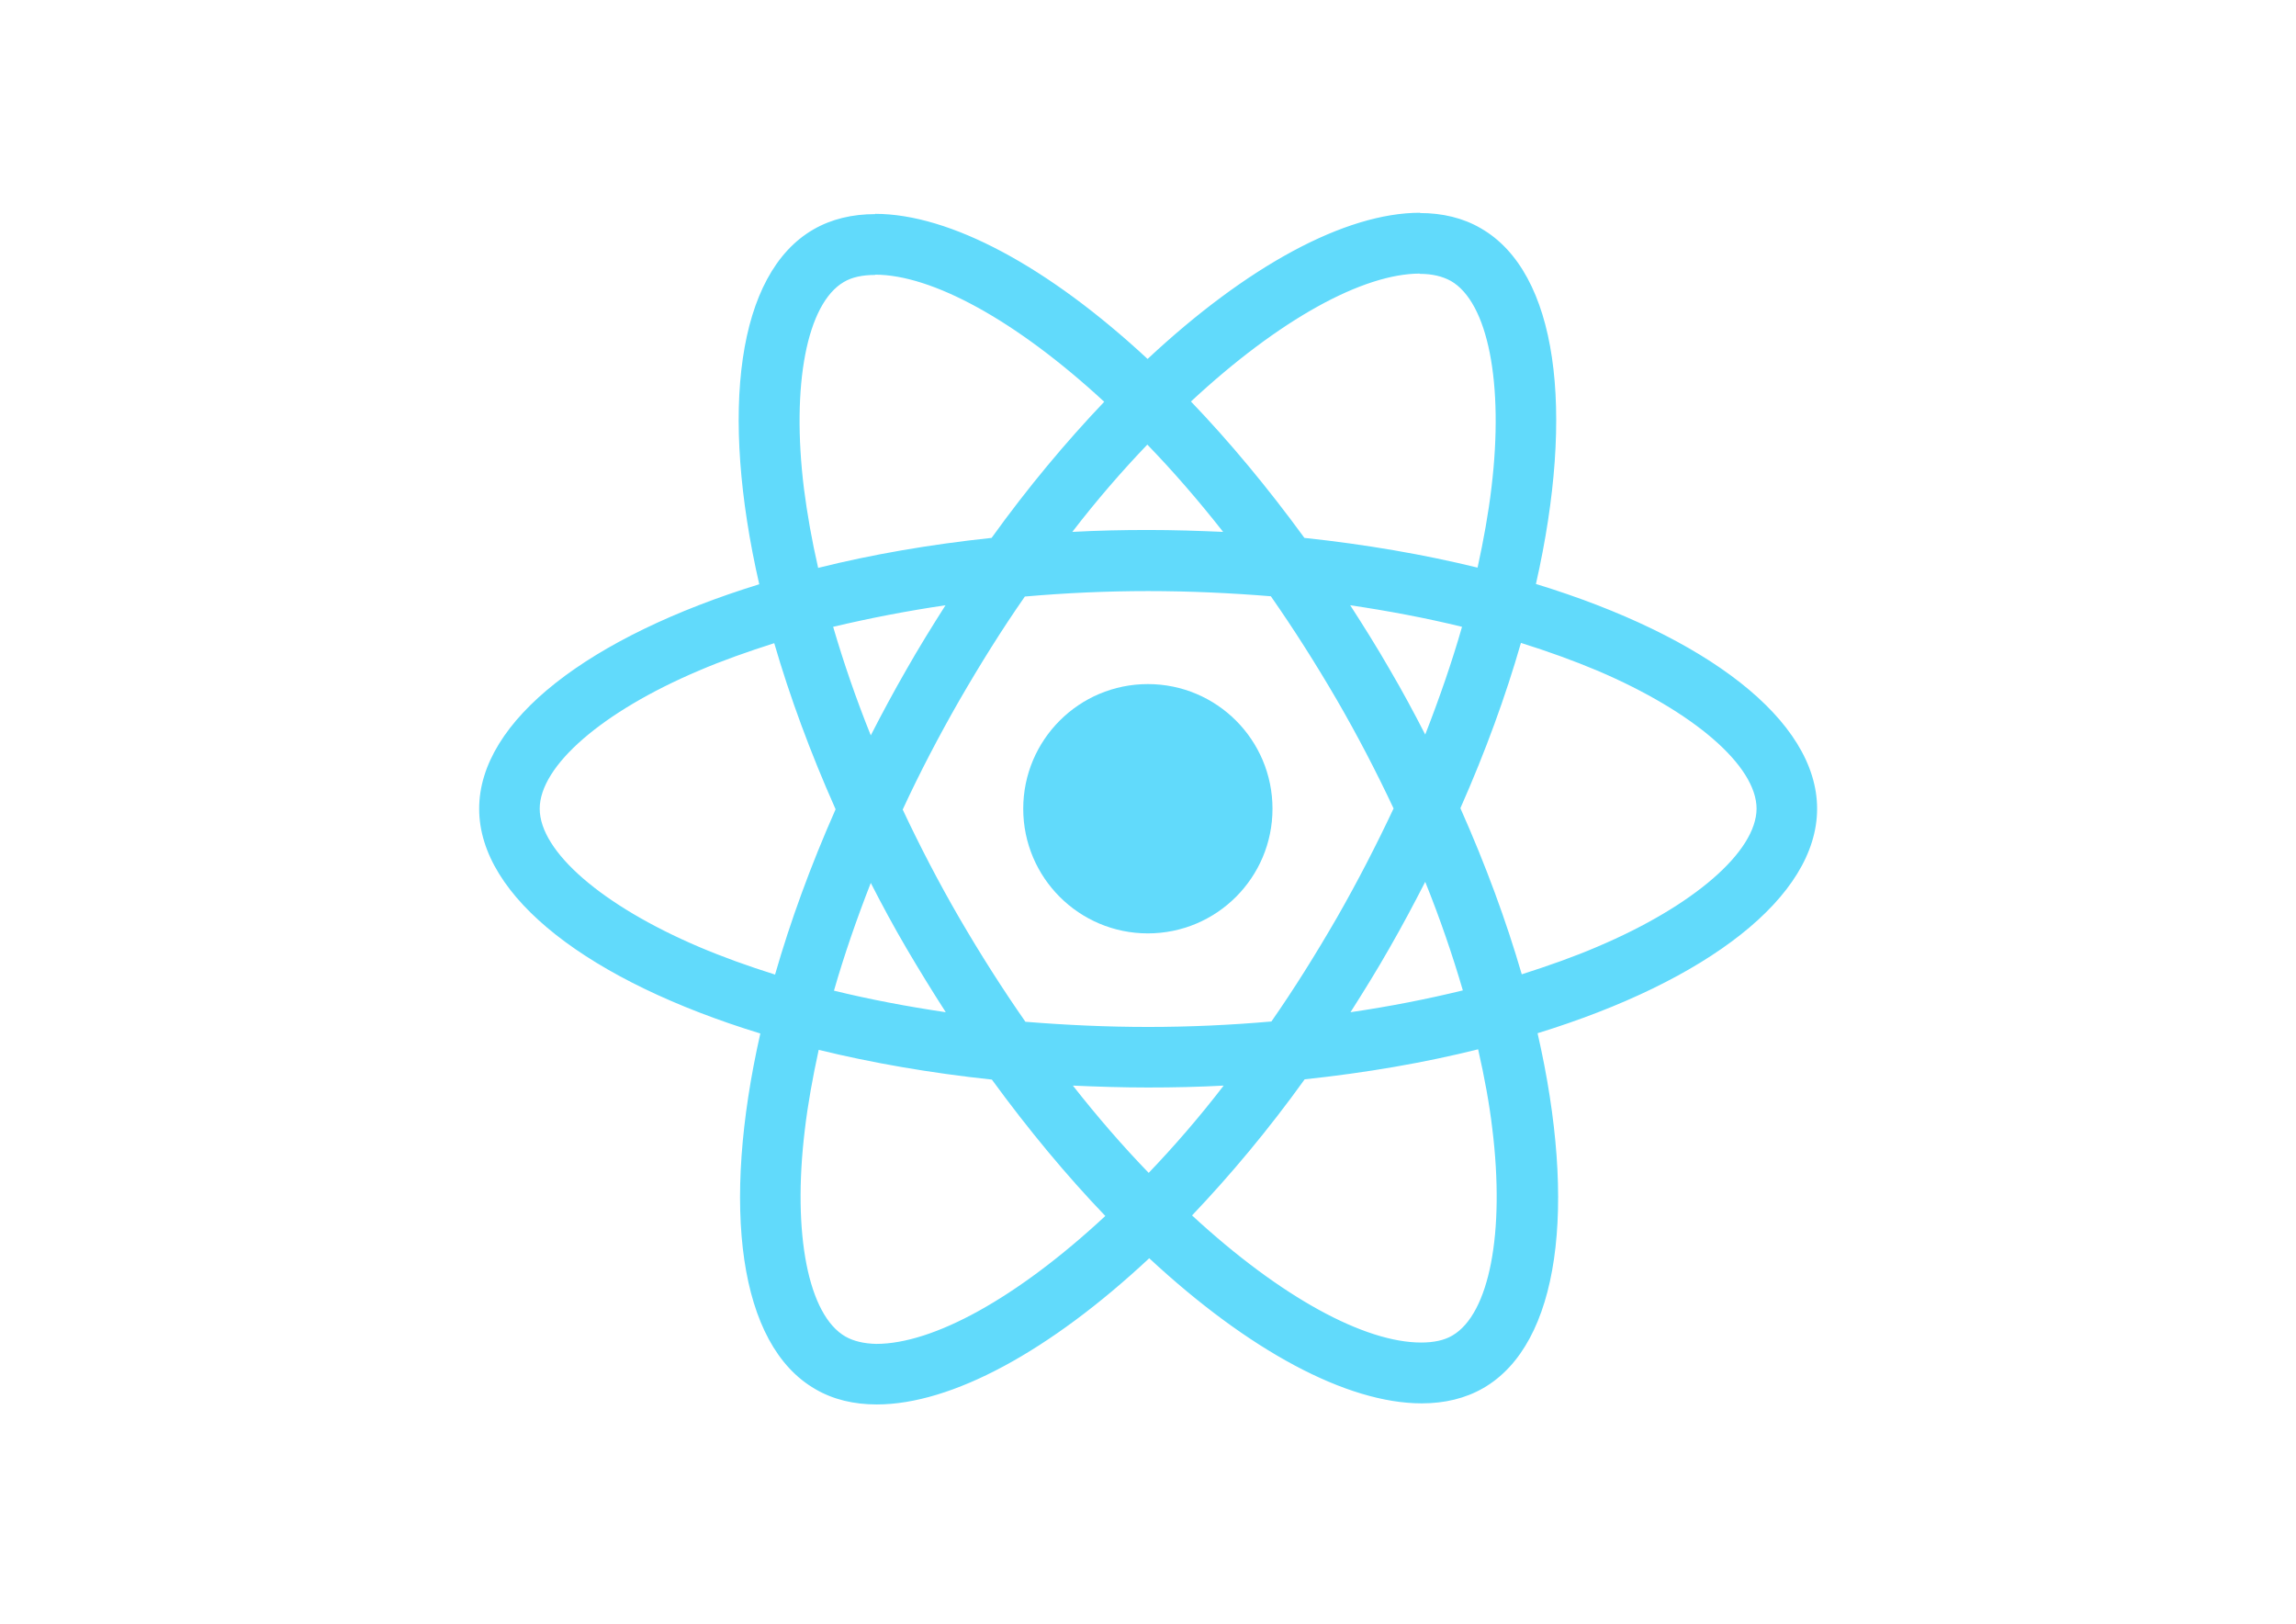
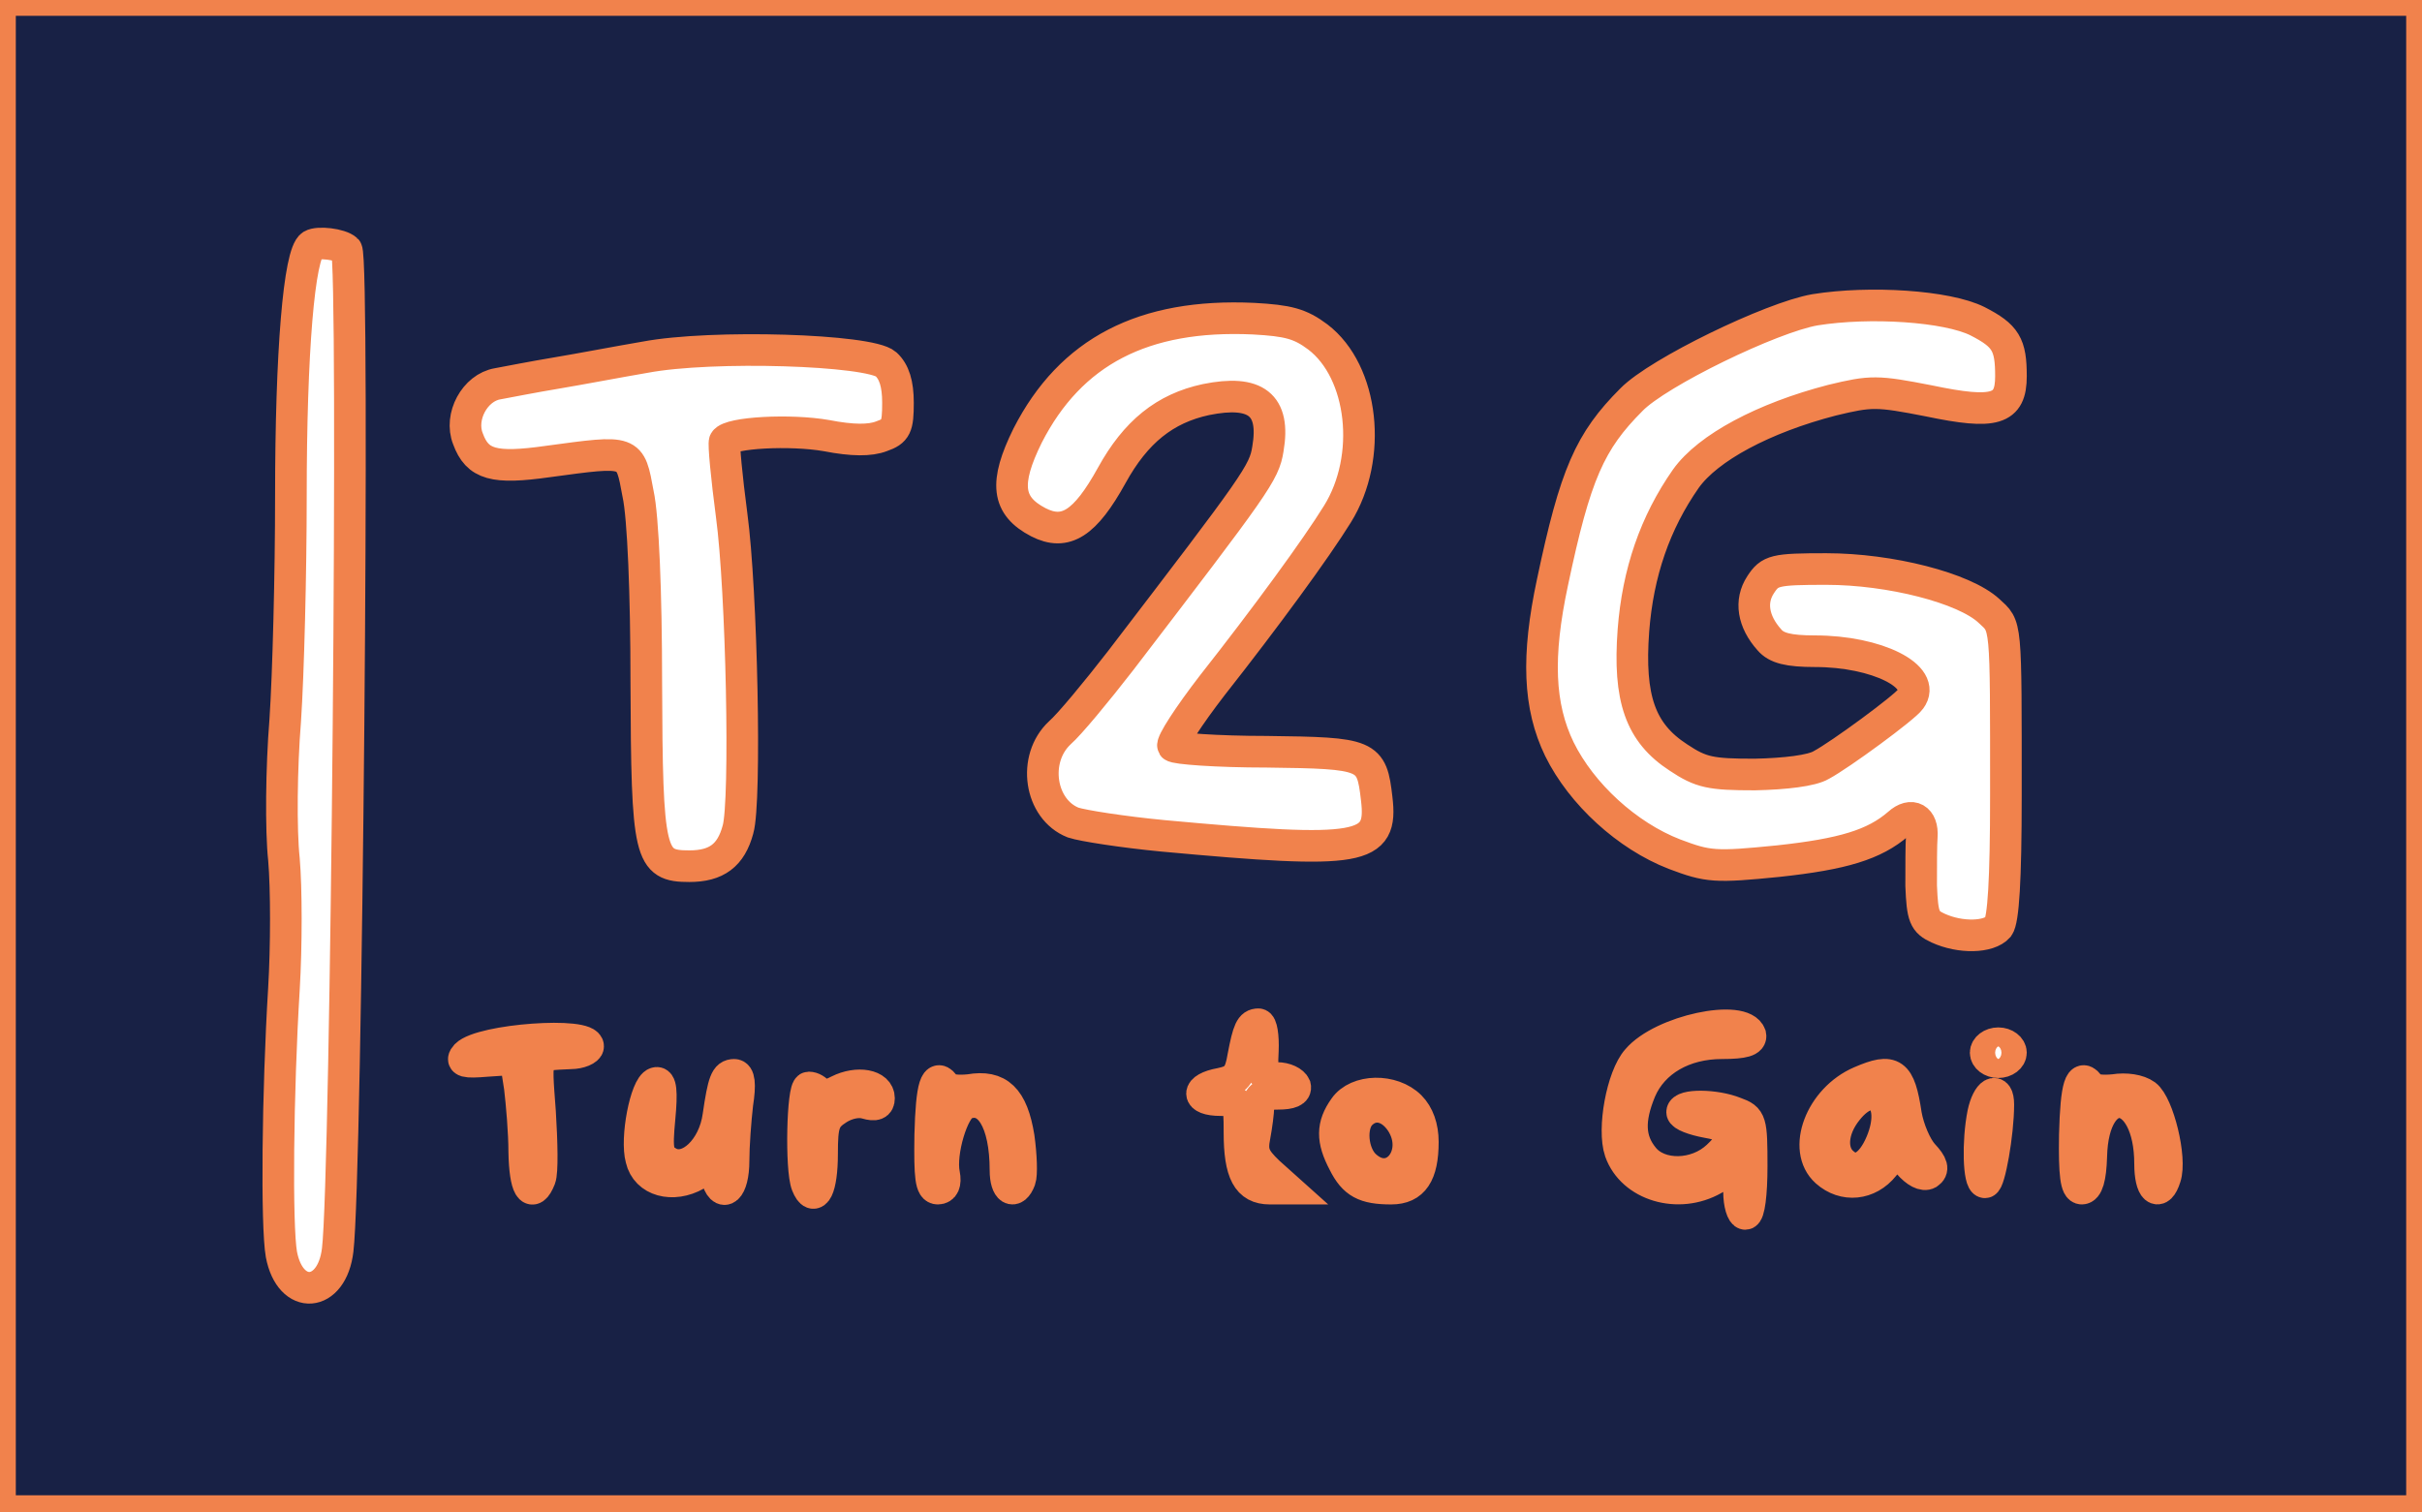
- <svg xmlns="http://www.w3.org/2000/svg" viewBox="0 0 841.9 595.3">
-   <g fill="#61DAFB">
-     <path d="M666.3 296.5c0-32.5-40.7-63.3-103.1-82.4 14.4-63.6 8-114.2-20.2-130.4-6.5-3.8-14.1-5.6-22.4-5.6v22.3c4.6 0 8.3.9 11.4 2.6 13.6 7.8 19.5 37.5 14.9 75.7-1.1 9.4-2.9 19.3-5.1 29.4-19.6-4.8-41-8.5-63.5-10.9-13.5-18.5-27.5-35.3-41.6-50 32.6-30.3 63.2-46.9 84-46.9V78c-27.5 0-63.5 19.6-99.9 53.6-36.4-33.8-72.4-53.2-99.9-53.2v22.3c20.7 0 51.4 16.5 84 46.6-14 14.7-28 31.4-41.3 49.9-22.6 2.4-44 6.1-63.6 11-2.3-10-4-19.7-5.2-29-4.7-38.2 1.1-67.9 14.6-75.8 3-1.8 6.9-2.6 11.5-2.6V78.5c-8.4 0-16 1.8-22.6 5.6-28.1 16.2-34.4 66.7-19.9 130.1-62.2 19.2-102.7 49.9-102.7 82.3 0 32.5 40.7 63.3 103.1 82.4-14.4 63.6-8 114.2 20.2 130.4 6.5 3.8 14.1 5.6 22.5 5.6 27.5 0 63.5-19.6 99.9-53.6 36.4 33.8 72.4 53.2 99.9 53.2 8.4 0 16-1.8 22.6-5.6 28.1-16.2 34.4-66.7 19.9-130.1 62-19.1 102.5-49.9 102.5-82.3zm-130.2-66.7c-3.7 12.9-8.3 26.2-13.5 39.5-4.1-8-8.4-16-13.1-24-4.6-8-9.5-15.8-14.4-23.4 14.2 2.1 27.9 4.7 41 7.9zm-45.8 106.5c-7.8 13.5-15.8 26.3-24.1 38.2-14.9 1.3-30 2-45.2 2-15.1 0-30.2-.7-45-1.9-8.3-11.9-16.4-24.6-24.2-38-7.6-13.1-14.5-26.4-20.8-39.8 6.2-13.4 13.2-26.8 20.7-39.9 7.8-13.5 15.8-26.3 24.1-38.2 14.9-1.3 30-2 45.2-2 15.1 0 30.2.7 45 1.9 8.3 11.9 16.4 24.6 24.2 38 7.6 13.1 14.5 26.4 20.8 39.8-6.3 13.4-13.2 26.8-20.7 39.9zm32.3-13c5.4 13.4 10 26.8 13.8 39.8-13.1 3.2-26.9 5.9-41.2 8 4.9-7.7 9.8-15.6 14.4-23.7 4.6-8 8.9-16.1 13-24.1zM421.2 430c-9.3-9.6-18.6-20.3-27.8-32 9 .4 18.2.7 27.5.7 9.4 0 18.7-.2 27.8-.7-9 11.7-18.3 22.4-27.5 32zm-74.4-58.9c-14.2-2.1-27.9-4.7-41-7.9 3.7-12.9 8.3-26.2 13.5-39.5 4.1 8 8.4 16 13.1 24 4.7 8 9.5 15.8 14.4 23.4zM420.7 163c9.3 9.6 18.6 20.3 27.8 32-9-.4-18.2-.7-27.5-.7-9.4 0-18.7.2-27.8.7 9-11.7 18.3-22.4 27.5-32zm-74 58.9c-4.9 7.7-9.8 15.6-14.4 23.7-4.6 8-8.9 16-13 24-5.4-13.4-10-26.8-13.8-39.8 13.1-3.1 26.9-5.8 41.2-7.9zm-90.5 125.2c-35.4-15.1-58.3-34.9-58.3-50.6 0-15.7 22.9-35.6 58.3-50.6 8.6-3.7 18-7 27.7-10.1 5.7 19.6 13.2 40 22.5 60.9-9.2 20.8-16.6 41.1-22.2 60.6-9.9-3.1-19.3-6.5-28-10.2zM310 490c-13.6-7.8-19.5-37.5-14.9-75.7 1.1-9.4 2.9-19.3 5.1-29.4 19.6 4.8 41 8.5 63.5 10.9 13.5 18.5 27.5 35.3 41.6 50-32.6 30.3-63.2 46.9-84 46.9-4.5-.1-8.3-1-11.3-2.7zm237.2-76.2c4.7 38.2-1.1 67.9-14.6 75.8-3 1.8-6.9 2.6-11.5 2.6-20.7 0-51.4-16.5-84-46.6 14-14.7 28-31.4 41.3-49.9 22.6-2.4 44-6.1 63.6-11 2.3 10.1 4.1 19.8 5.2 29.1zm38.5-66.7c-8.6 3.7-18 7-27.7 10.1-5.7-19.6-13.2-40-22.5-60.9 9.2-20.8 16.6-41.1 22.2-60.6 9.9 3.1 19.3 6.5 28.1 10.2 35.4 15.1 58.3 34.9 58.3 50.6-.1 15.7-23 35.6-58.4 50.6zM320.8 78.4z" />
-     <circle cx="420.9" cy="296.5" r="45.7" />
-     <path d="M520.5 78.1z" />
-   </g>
+ <svg xmlns="http://www.w3.org/2000/svg" version="1.0" viewBox="0 0 383 239" fill="#182145" stroke="#f1824c" style="background: #f1824c" stroke-width="5px">
+   <path d="M0 119.5V239h383V0H0v119.5zm54.8-80c1.3 1.1 0 146.9-1.4 158.2-.9 7.6-7.5 8.1-8.9.7-.8-4.5-.6-25.7.4-42 .4-6.7.4-15.9 0-20.5-.5-4.6-.4-14.5.2-21.9.5-7.4.9-23.4.9-35.5 0-22.9 1.3-38.4 3.3-39.7 1-.6 4.5-.2 5.5.7zm257.9 11.3c4.5 2.3 5.3 3.7 5.3 8.7 0 5.3-2.5 6.1-13 3.9-8.2-1.6-9.1-1.6-15.3-.1-10.8 2.8-19.6 7.5-23.1 12.4-4.9 7-7.6 14.9-8.3 24-.8 10.8 1.1 16.2 7.1 20.1 3.6 2.4 5.1 2.7 12.1 2.7 4.8-.1 9-.6 10.5-1.5 3-1.6 13.2-9.1 14.1-10.4 2.7-3.6-5.3-7.6-15.1-7.6-4.2 0-6.1-.5-7.2-1.8-2.6-2.9-3.1-6.1-1.4-8.7 1.5-2.3 2.2-2.5 10.4-2.5 10.1 0 21.8 3 25.7 6.6 2.8 2.6 2.7 1.3 2.7 29.2 0 13.5-.4 19.7-1.2 20.8-1.5 1.7-6 1.8-9.5.2-2.2-1-2.5-1.8-2.7-6.7 0-3.1 0-6.6.1-7.8.2-2.8-1.6-3.9-3.7-2-3.8 3.3-8.8 4.8-19 5.9-10 1-11.1.9-16.4-1.1-7.5-2.9-14.7-9.5-18.2-16.6-3.3-6.8-3.6-14.7-1.1-26.4 3.6-17.1 5.9-22.3 12.5-28.9 4.2-4.3 22.1-13 29-14.2 8.7-1.4 20.9-.6 25.7 1.8zm-104.3 2.5c7.2 5.5 8.7 19 3.1 28-3.4 5.5-11.3 16.3-19.8 27.1-3.7 4.8-6.5 9.1-6.2 9.6.3.4 6.9.9 14.8.9 16.1.2 16.6.4 17.4 7.4 1 8.2-2.3 8.8-33.8 5.9-6.3-.6-12.7-1.6-14.2-2.1-5.3-2.1-6.5-10.1-2.1-14.2 1.5-1.3 5.8-6.5 9.6-11.4 21.5-28.1 22.7-29.7 23.3-33.5 1.2-7-1.9-9.4-9.8-7.8-6.5 1.4-11.1 5.1-14.9 12-4.2 7.6-7.3 9.6-11.6 7.4-5-2.6-5.4-6.2-1.7-13.7 6.8-13.3 18.3-19.3 35.7-18.5 5.5.3 7.4.8 10.2 2.9zm-68.3 4.3c1.3 1.2 1.9 3.1 1.9 6.1 0 3.8-.3 4.5-2.6 5.3-1.8.7-4.6.7-8.7-.1-5.7-1-15.3-.5-16.1.9-.2.4.3 5.6 1.1 11.7 1.6 11.8 2.3 45.3 1 49.7-1.1 4.1-3.4 5.8-7.7 5.8-6.3 0-6.7-1.6-6.8-29.1 0-14-.5-26.2-1.3-29.8-1.3-7-1-6.9-14.3-5.1-8.5 1.2-11.1.5-12.6-3.6-1.4-3.5 1.1-8.1 4.7-8.7 1.6-.3 5.7-1.1 9.3-1.7 3.6-.6 9.9-1.8 14-2.5 10.6-2 35.5-1.2 38.1 1.1zm59.6 108.6c-.2 3.9 0 4.3 2.2 4.3 1.4 0 2.6.6 2.9 1.3.2.8-.7 1.2-2.7 1.2-2.4 0-3.1.4-3.1 1.9 0 1-.3 3.2-.6 4.8-.5 2.5-.1 3.5 2.2 5.7l2.9 2.6h-2.7c-3.5 0-4.8-2.5-4.8-8.9 0-5-.1-5.1-3-5.1-3.9 0-3.9-1.9 0-2.6 2.5-.5 3.1-1.3 3.6-4.3.8-4.2 1.2-5.1 2.4-5.1.5 0 .8 1.9.7 4.2zm77.1-2.5c.2.9-1 1.3-4.5 1.3-6 0-10.9 2.8-12.9 7.5-1.9 4.6-1.8 7.8.5 10.6 2.5 3.1 8.3 3 11.7-.2 3.4-3.2 3-4.6-1.6-5.4-2.2-.4-4-1.1-4-1.6 0-1.2 5.2-1.2 8.4.1 2.5.9 2.6 1.3 2.6 8.5 0 4.3-.4 7.5-1 7.5-.5 0-1-1.6-1-3.5 0-3.9-.4-4.1-4-2-5.6 3.2-12.9 1-14.8-4.4-1.2-3.5.3-11.8 2.7-14.5 3.9-4.6 16.7-7.3 17.9-3.9zM93 165.5c0 .5-1.3 1.1-2.8 1.1-5.8.3-5.5-.3-4.8 9.3.3 4.8.4 9.5 0 10.5-1.3 3.3-2.4 1.4-2.5-4.2 0-3.1-.4-7.7-.7-10.2l-.7-4.5-4.5.3c-3.5.3-4.2.1-3.3-.9 2.5-2.5 19.4-3.7 19.3-1.4zm225 1c0 .8-.9 1.5-2 1.5s-2-.7-2-1.5.9-1.5 2-1.5 2 .7 2 1.5zm-16.6 9.8c.4 2.3 1.6 5.1 2.7 6.3 1.5 1.6 1.7 2.4.8 3-.7.4-1.9-.2-3.1-1.6l-1.8-2.2-2.1 2.6c-2.4 3-6.3 3.4-9.1.9-3.9-3.5-.9-11.5 5.4-14.2 5.1-2.2 6.2-1.5 7.2 5.2zm-184.8-1.7c-.3 2.6-.6 6.6-.6 9 0 4.5-1.8 6.1-2.7 2.5-.4-1.8-.7-1.8-3.2-.3-3.7 2.1-7.9 1-8.7-2.5-.9-3.2.7-11.5 2.3-12 .8-.3 1 1.3.6 5.5-.5 5.3-.3 6.1 1.5 7.1 3.1 1.6 7.1-2.2 7.8-7.4.8-5.5 1.2-6.5 2.5-6.5.8 0 1 1.4.5 4.6zm22.4-.9c0 1-.6 1.2-2 .8-1.3-.4-3.1 0-4.5.9-2.2 1.4-2.5 2.4-2.5 7.1 0 5.4-1.2 7.9-2.4 4.9-1-2.5-.7-15.4.3-15.4.6 0 1.2.4 1.6.9.3.6 1.6.4 3.1-.4 3-1.5 6.4-.9 6.4 1.2zm10.5-1.8c.3.5 2 .7 3.8.5 4.6-.8 6.8 1.3 7.8 7.5.4 2.9.5 5.9.2 6.7-.9 2.4-2.3 1.6-2.3-1.5 0-7.7-2.6-12-6.4-10.5-1.9.7-4 7.7-3.3 11.1.3 1.5-.1 2.3-1 2.3-1.1 0-1.3-1.8-1.2-8.5.2-7.8.9-10 2.4-7.6zm181 0c.3.5 2 .7 3.8.5 1.9-.3 3.9 0 5 .8 2 1.5 4.1 10 3.1 13-1 3.2-2.4 1.9-2.4-2.1 0-12.2-9-13.4-9.3-1.2-.1 3.4-.6 5.1-1.5 5.1s-1.2-2.2-1.1-8.5c.2-7.8.9-10 2.4-7.6zM223 175c1.3 1.3 2 3.3 2 5.6 0 5.1-1.5 7.4-5 7.4-4.2 0-5.9-.9-7.5-4.1-1.9-3.6-1.9-5.9.1-8.7 2-2.9 7.6-3 10.4-.2zm93-.3c0 4.6-1.4 12.3-2.1 12.3-1 0-1.2-6.4-.3-10.9.7-3.3 2.4-4.3 2.4-1.4z" />
+   <path d="M292.1 175.6c-2.5 3.1-2.7 6.7-.6 8.4 2.1 1.8 4.4.5 6-3.3 2.8-6.7-1.2-10.4-5.4-5.1zM215.2 176.2c-1.8 1.8-1.4 6.3.7 8.2 4.3 3.9 9-1.8 5.7-6.9-1.8-2.7-4.5-3.2-6.4-1.3z" />
</svg>
